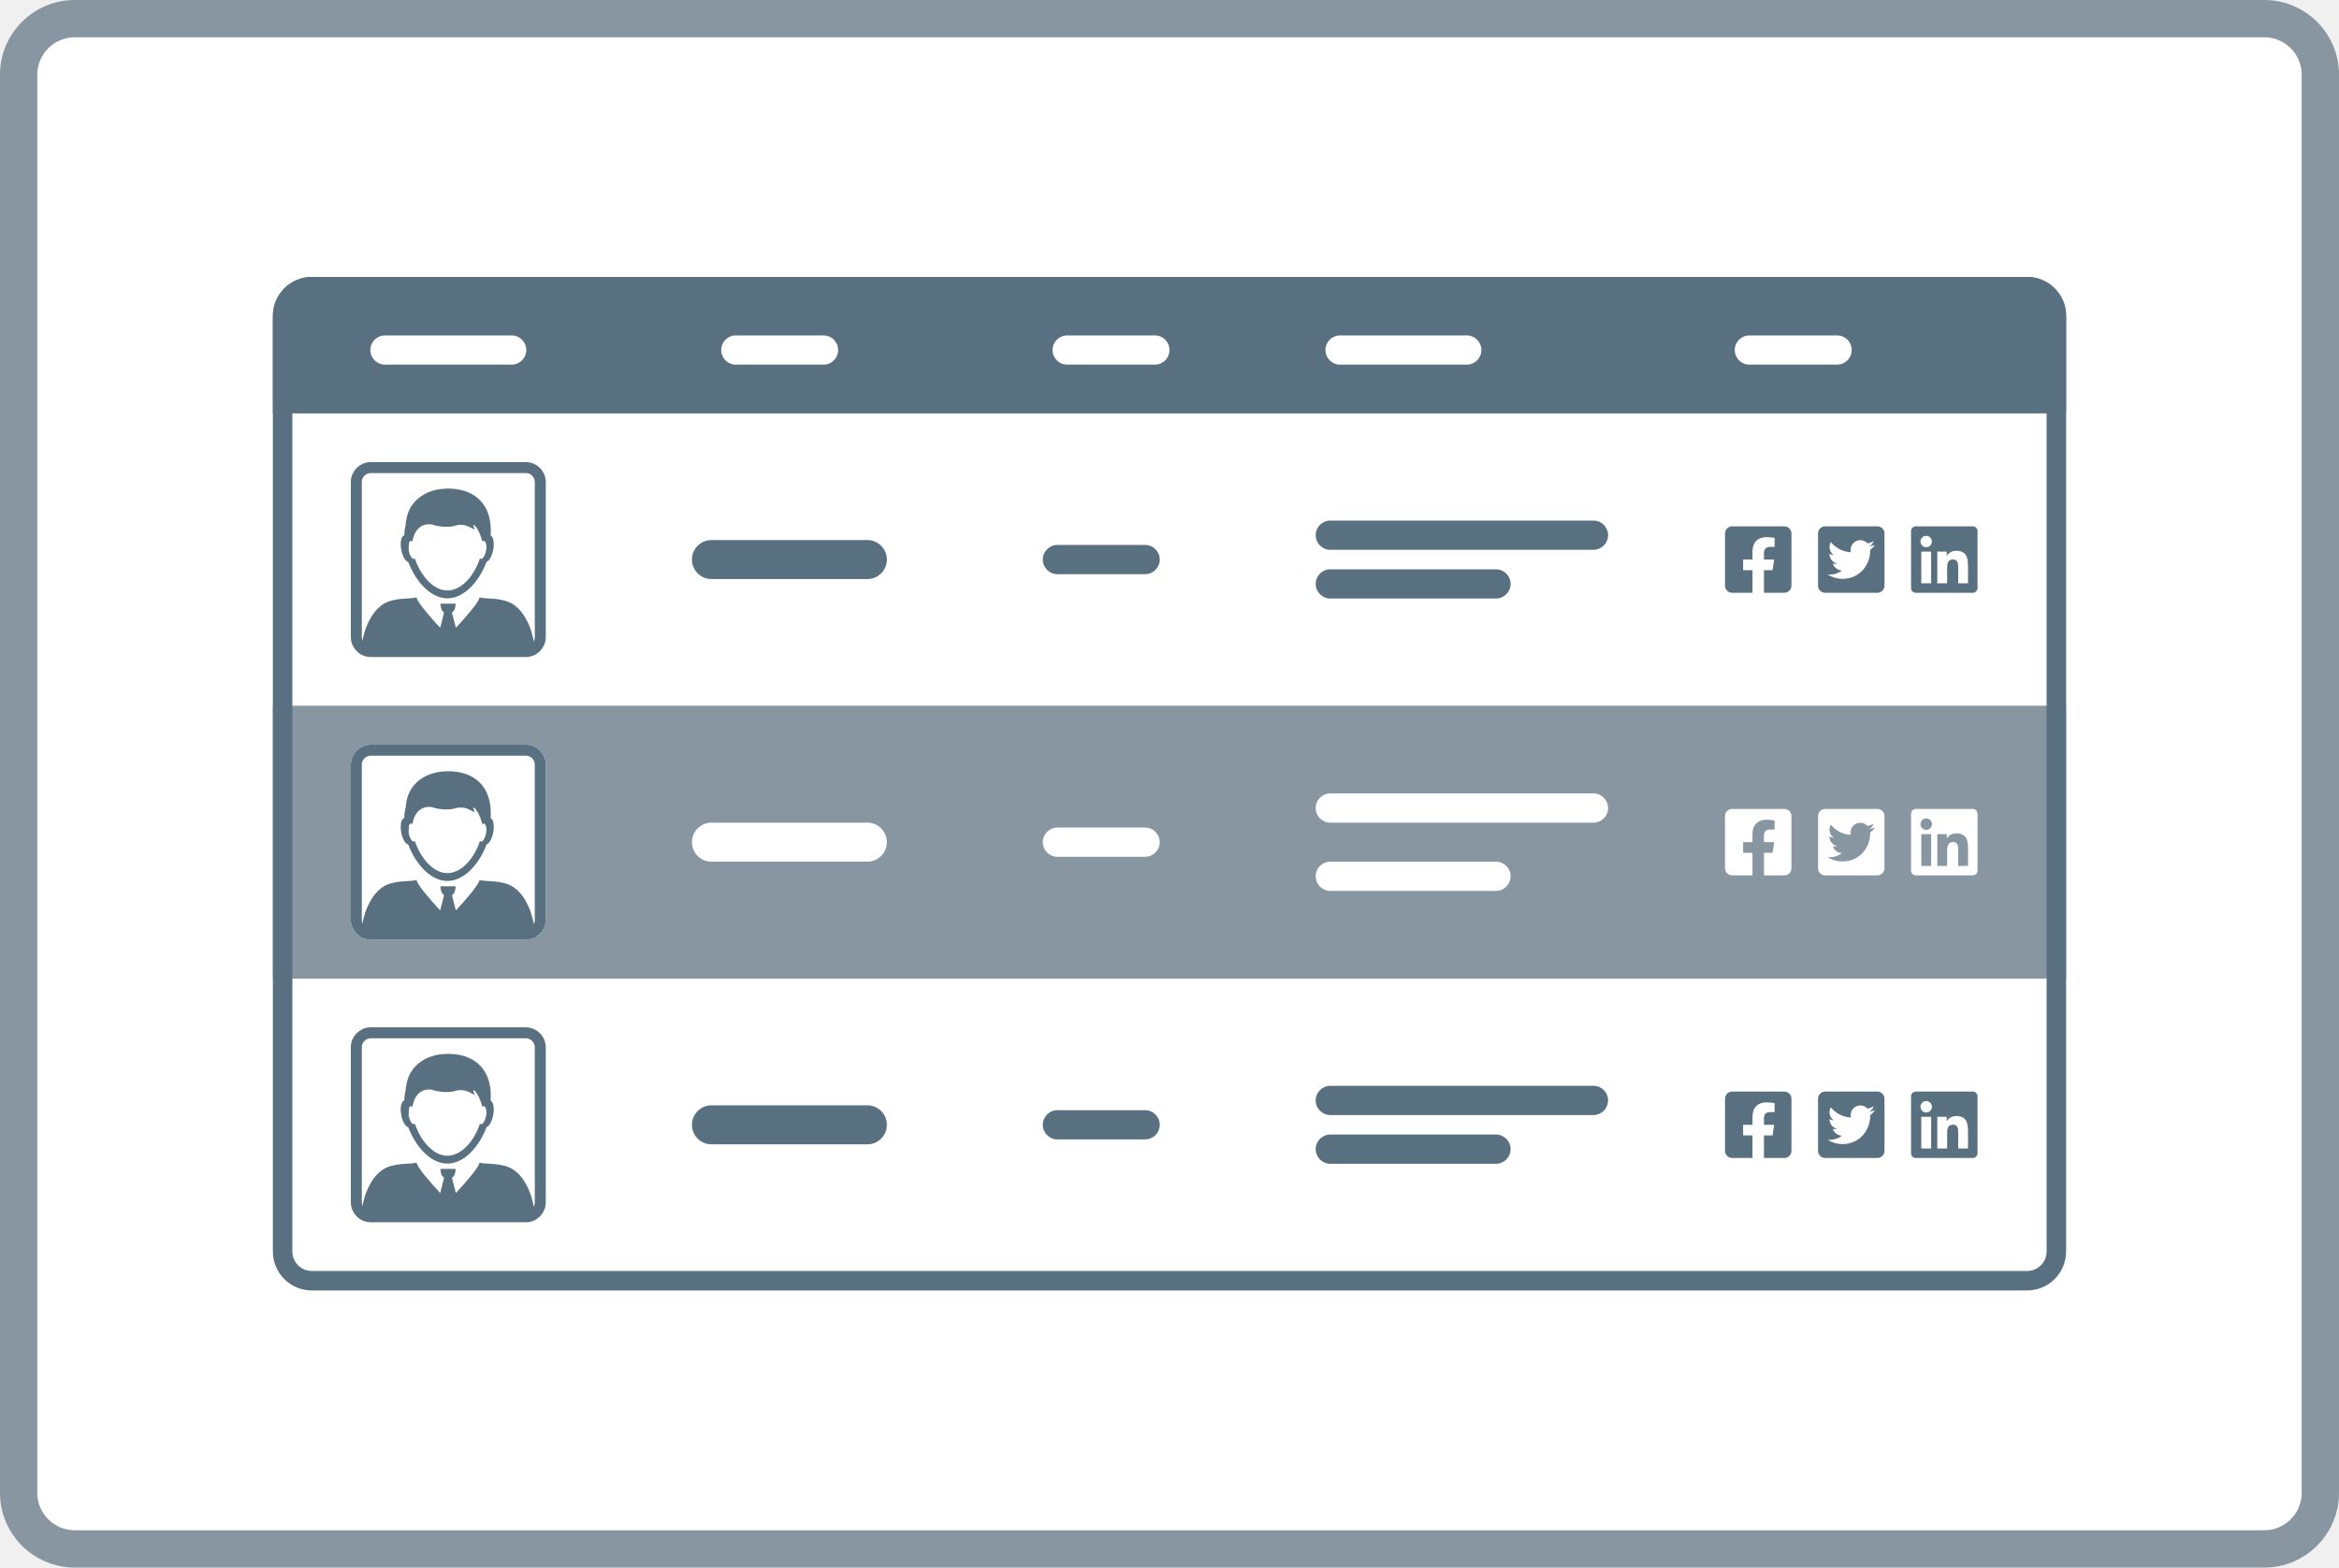
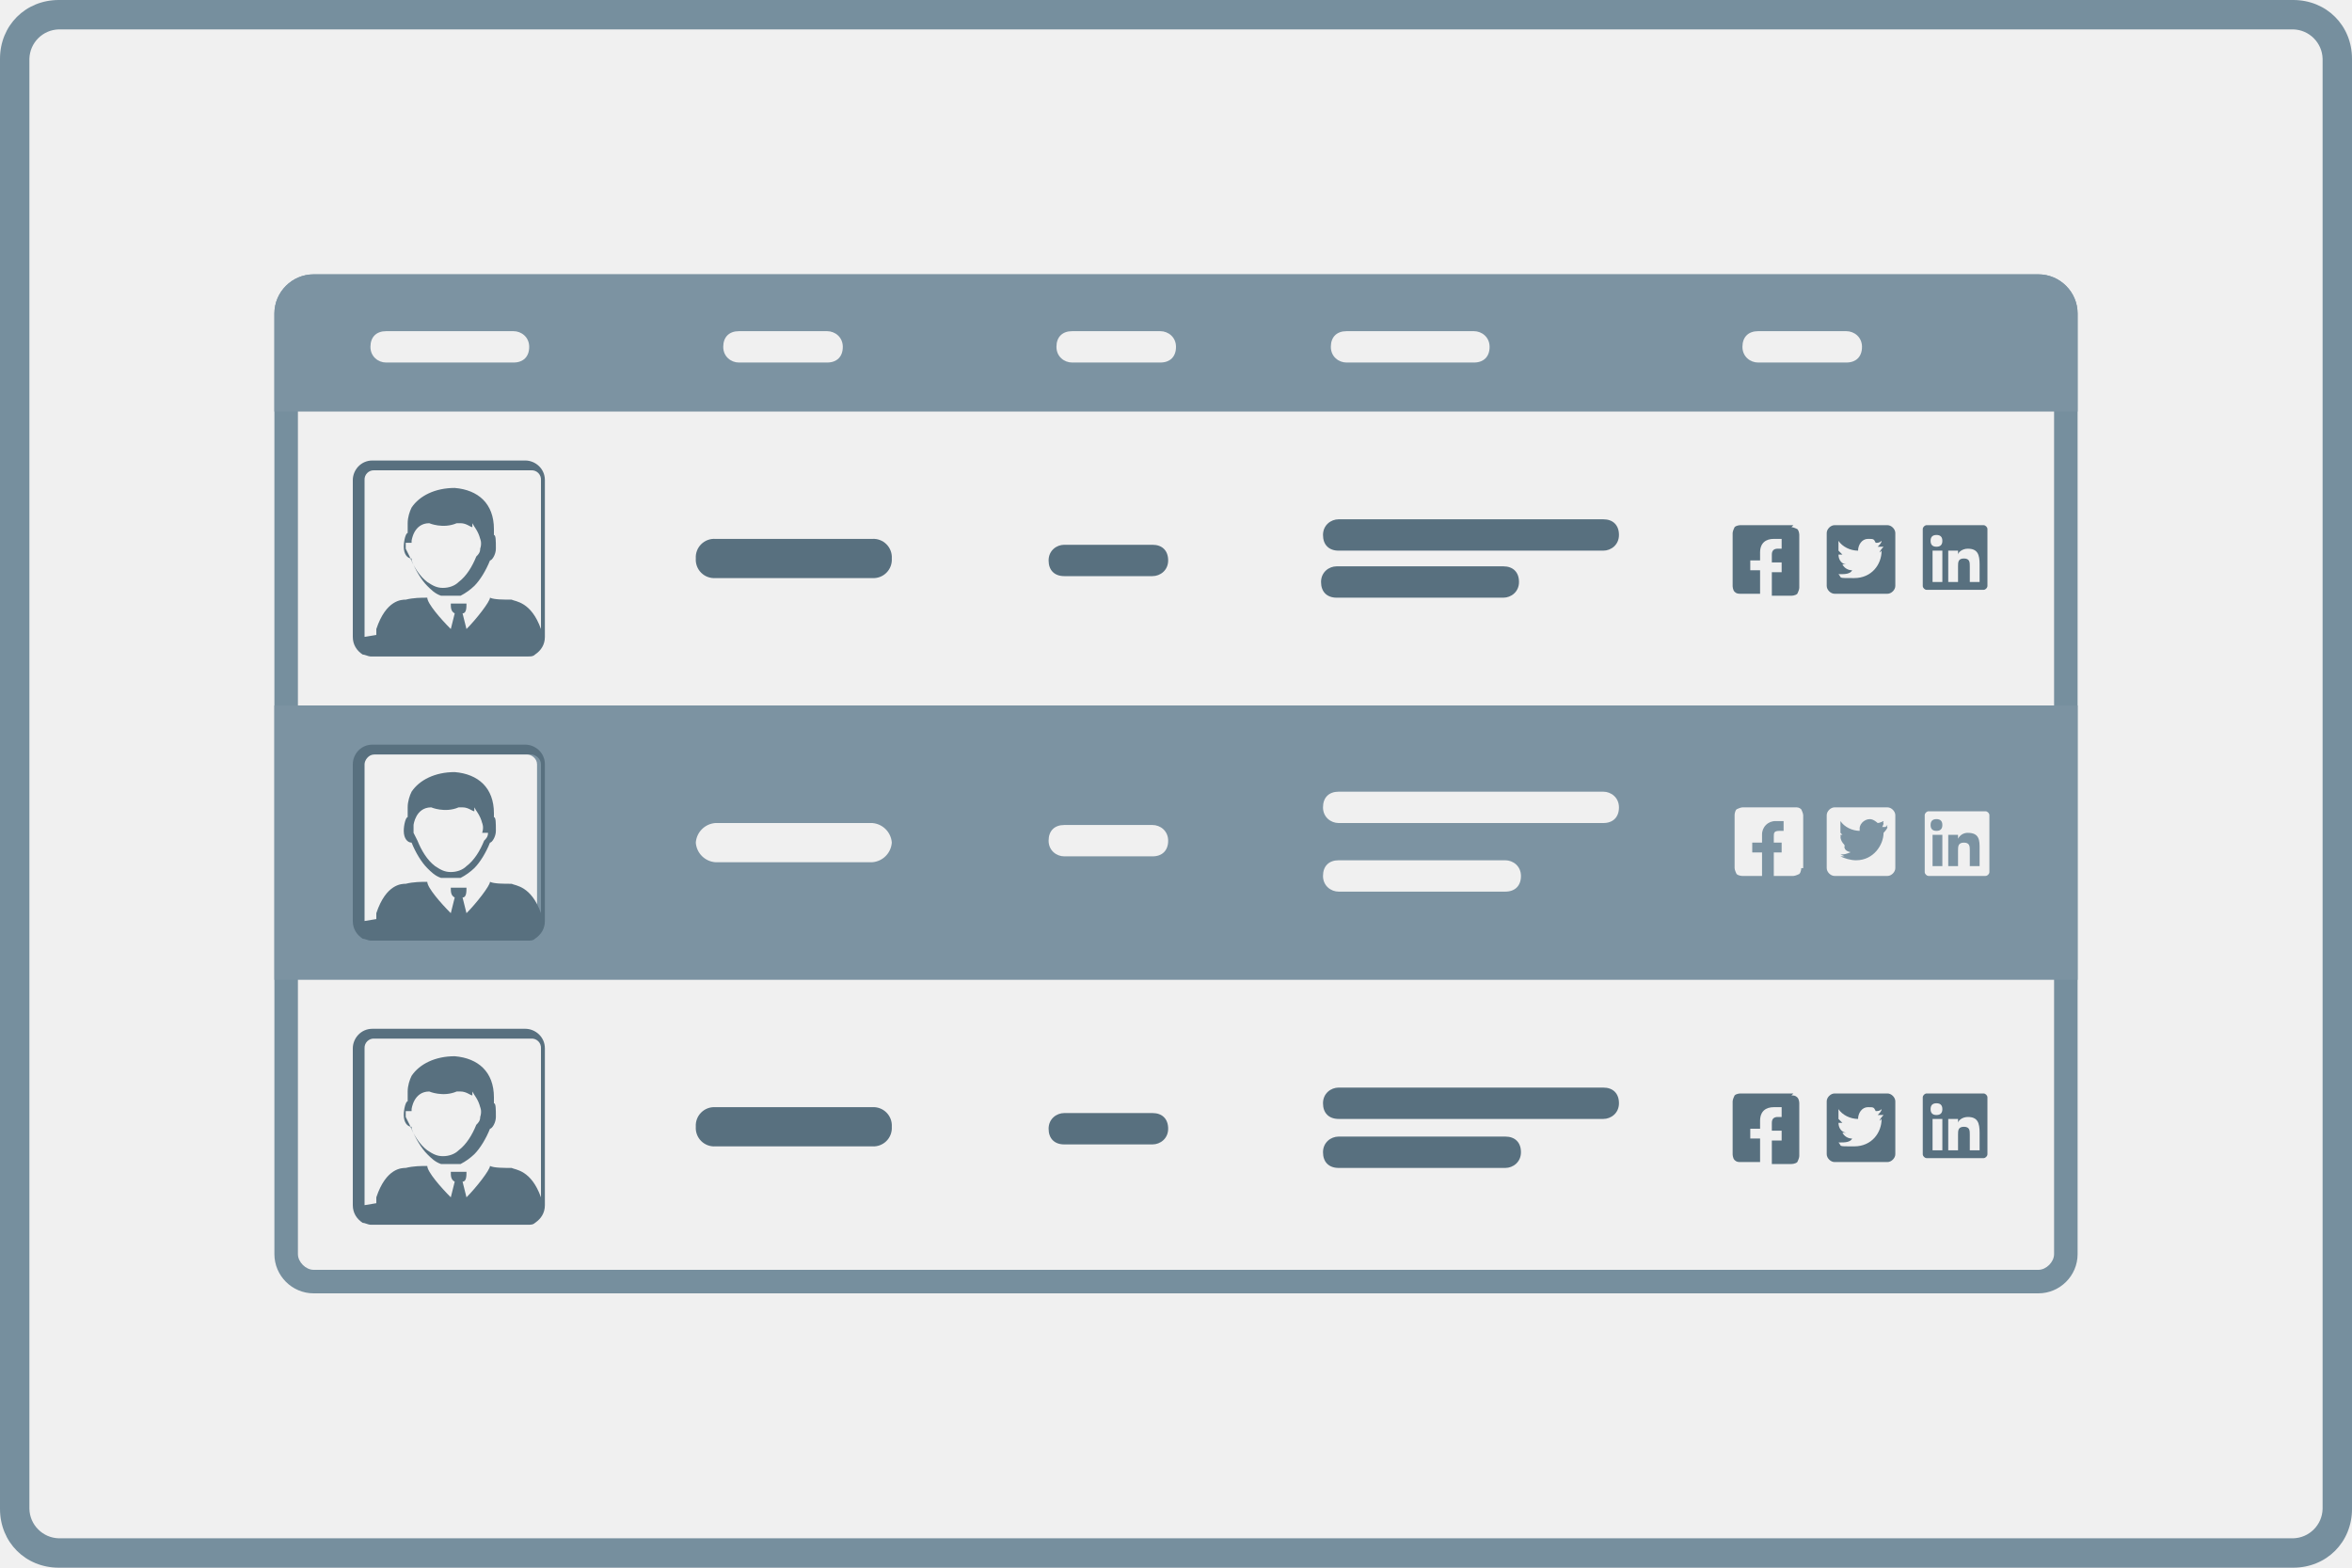
- <svg xmlns="http://www.w3.org/2000/svg" xmlns:xlink="http://www.w3.org/1999/xlink" width="94" height="63" fill="none">
-   <style>.B{fill:#fff}.C{fill:#58707f}.D{stroke:#58707f}.E{stroke-width:.441}</style>
-   <rect x=".75" y=".75" width="92.5" height="61.5" rx="2.25" class="B" />
-   <rect x=".75" y=".75" width="92.5" height="61.5" rx="2.25" stroke="#8796a1" stroke-width="1.5" />
-   <g clip-path="url(#A)">
-     <rect x="10.967" y="11.13" width="72.067" height="40.733" rx="1.567" class="B" />
-     <path d="M10.967 11.13h72.067v5.483H10.967z" class="C" />
-     <g class="B">
-       <rect x="14.883" y="13.48" width="6.267" height="1.175" rx=".588" />
-       <rect x="28.983" y="13.48" width="4.7" height="1.175" rx=".588" />
-       <rect x="42.3" y="13.48" width="4.7" height="1.175" rx=".588" />
-       <rect x="53.267" y="13.48" width="6.267" height="1.175" rx=".588" />
-       <rect x="69.717" y="13.48" width="4.7" height="1.175" rx=".588" />
-     </g>
-     <g clip-path="url(#B)">
-       <rect x="14.1" y="18.572" width="7.833" height="7.833" rx=".801" class="B" />
-       <g class="C">
-         <path d="M19.717 21.522l.007-.209c-.003-1.016-.598-1.607-1.538-1.67-.819-.055-1.436.27-1.718.811-.095.182-.148.41-.169.657a1.67 1.67 0 0 0-.05.401h.003c-.127.025-.181.281-.128.575.048.27.17.48.283.495.144.385.37.76.65 1.033.158.155.334.277.522.352.129.051.264.079.401.079s.273-.029.401-.079c.194-.078.376-.206.539-.369.273-.273.494-.641.635-1.02.108-.032.221-.234.268-.492.049-.282.002-.526-.107-.566zm-.182.604c-.025.143-.082.261-.14.312-.024.02-.048.029-.072.025-.013-.002-.025-.008-.036-.019-.13.404-.377.807-.689 1.051-.186.146-.396.236-.617.236-.216 0-.422-.086-.605-.226-.318-.243-.57-.651-.702-1.061-.011.01-.023.016-.036.018-.027.005-.056-.008-.082-.036a.6.6 0 0 1-.13-.3l-.004-.026.012-.274c.012-.034.027-.061.047-.076.008-.007.018-.01.028-.012.022-.004.046.005.069.023.008-.082.11-.749.752-.689 0 0 .563.207 1.075.024h.158c.212.008.357.118.51.189-.006-.07-.06-.141-.057-.189a.31.31 0 0 1 .068.029c.109.117.215.313.3.632l.002.002c.022-.017.045-.025.067-.021.086.038.116.202.082.388z" />
-         <use xlink:href="#E" />
-       </g>
-     </g>
-     <rect x="14.32" y="18.792" width="7.393" height="7.393" rx=".581" class="D E" />
-     <g class="C">
-       <rect x="27.808" y="21.705" width="7.833" height="1.567" rx=".783" />
-       <rect x="41.908" y="21.901" width="4.7" height="1.175" rx=".588" />
-       <rect x="52.875" y="20.922" width="11.75" height="1.175" rx=".588" />
-       <rect x="52.875" y="22.88" width="7.833" height="1.175" rx=".588" />
-       <path d="M71.709 21.153h-2.098c-.076 0-.149.03-.202.084a.29.29 0 0 0-.084.202v2.098c0 .076.03.149.084.202a.29.29 0 0 0 .202.084h.818v-.908h-.376v-.427h.376v-.326c0-.37.221-.575.558-.575a2.27 2.27 0 0 1 .331.029v.364h-.186c-.184 0-.241.114-.241.231v.277h.41l-.066.427h-.344v.908h.818c.076 0 .149-.03.202-.084a.29.29 0 0 0 .084-.202v-2.098c0-.076-.03-.149-.084-.202a.29.29 0 0 0-.202-.084zm3.739 0H73.35c-.158 0-.286.128-.286.286v2.098c0 .158.128.286.286.286h2.098c.158 0 .286-.128.286-.286v-2.098c0-.158-.128-.286-.286-.286zm-.291.947l.001.051c0 .517-.393 1.112-1.112 1.112a1.11 1.11 0 0 1-.6-.175.84.84 0 0 0 .094.005.78.78 0 0 0 .485-.167.39.39 0 0 1-.365-.271.42.42 0 0 0 .176-.007.39.39 0 0 1-.313-.384v-.005a.39.39 0 0 0 .176.05.39.39 0 0 1-.174-.326c0-.073.019-.139.053-.197a1.11 1.11 0 0 0 .806.409.39.39 0 0 1 .667-.357.79.79 0 0 0 .248-.094.39.39 0 0 1-.172.215.78.78 0 0 0 .225-.061.84.84 0 0 1-.196.203zm4.125-.947h-2.29c-.105 0-.19.086-.19.193v2.285c0 .106.085.192.19.192h2.29c.105 0 .191-.086.191-.192v-2.285c0-.106-.086-.193-.191-.193zm-1.673 2.289h-.396v-1.274h.396v1.274h-.001zm-.198-1.448a.23.23 0 0 1-.23-.23.23.23 0 0 1 .23-.229.23.23 0 0 1 .229.229.23.23 0 0 1-.229.23zm1.681 1.448h-.396v-.62c0-.148-.003-.338-.206-.338s-.238.161-.238.327v.631h-.396v-1.274h.38v.174h.005c.053-.1.182-.206.375-.206.401 0 .475.264.475.607v.699z" />
-     </g>
-     <g clip-path="url(#C)">
-       <rect x="14.1" y="41.288" width="7.833" height="7.833" rx=".801" class="B" />
-       <g class="C">
-         <path d="M19.717 44.239l.007-.209c-.003-1.016-.598-1.607-1.538-1.669-.819-.055-1.436.27-1.718.811-.095.182-.148.41-.169.657a1.67 1.67 0 0 0-.05.401h.003c-.127.025-.181.281-.128.575.048.27.17.48.283.495.144.385.37.76.65 1.033.158.155.334.277.522.352a1.09 1.09 0 0 0 .401.079c.137 0 .273-.028.401-.079.194-.078.376-.206.539-.369.273-.273.494-.641.635-1.02.108-.032.221-.234.268-.492.049-.282.002-.526-.107-.566zm-.182.604c-.025.143-.082.261-.14.312-.024.02-.048.029-.072.025-.013-.002-.025-.008-.036-.019-.13.404-.377.807-.689 1.051-.186.146-.396.236-.617.236s-.422-.086-.605-.226c-.318-.243-.57-.651-.702-1.061-.011.01-.023.016-.036.018-.027.005-.056-.008-.082-.036-.055-.056-.105-.166-.13-.3l-.004-.026.012-.274a.16.16 0 0 1 .047-.076c.008-.007.018-.01.028-.011.022-.004.046.005.069.023.008-.082.11-.749.752-.69 0 0 .563.207 1.075.025h.158c.212.008.357.118.51.188-.006-.07-.06-.141-.057-.188a.31.31 0 0 1 .068.029c.109.117.215.313.3.632l.002.002c.022-.017.045-.025.067-.021.086.038.116.202.082.388zm2.003 4.192h-7.042a3.8 3.8 0 0 1 .152-.906l.02-.065.027-.082.004-.01c.401-1.071 1.028-1.114 1.171-1.147.304-.071.672-.041.869-.102.023.193.584.827.951 1.225l.157-.616c-.117-.071-.143-.225-.143-.354h.604c0 .13-.025.286-.146.356l.159.614c.368-.397.929-1.032.951-1.225.197.061.566.031.869.102.143.034.77.075 1.17 1.142l.032.088.02.073a5.21 5.21 0 0 1 .162.797.85.85 0 0 1 .013.109z" />
-       </g>
-     </g>
-     <rect x="14.32" y="41.509" width="7.393" height="7.393" rx=".581" class="D E" />
-     <g class="C">
-       <rect x="27.808" y="44.422" width="7.833" height="1.567" rx=".783" />
-       <rect x="41.908" y="44.618" width="4.7" height="1.175" rx=".588" />
-       <rect x="52.875" y="43.638" width="11.75" height="1.175" rx=".588" />
-       <rect x="52.875" y="45.597" width="7.833" height="1.175" rx=".588" />
-       <path d="M71.709 43.87h-2.098c-.076 0-.149.03-.202.084a.29.29 0 0 0-.084.202v2.098c0 .076.03.149.084.202a.29.29 0 0 0 .202.084h.818v-.908h-.376v-.427h.376v-.326c0-.37.221-.575.558-.575a2.28 2.28 0 0 1 .331.029v.364h-.186c-.184 0-.241.114-.241.231v.277h.41l-.066.427h-.344v.908h.818c.076 0 .149-.03.202-.084a.29.29 0 0 0 .084-.202v-2.098c0-.076-.03-.149-.084-.202a.29.29 0 0 0-.202-.084zm3.739 0H73.35c-.158 0-.286.128-.286.286v2.098c0 .158.128.286.286.286h2.098c.158 0 .286-.128.286-.286v-2.098c0-.158-.128-.286-.286-.286zm-.291.947l.001.051c0 .517-.393 1.112-1.112 1.112-.222 0-.427-.064-.6-.175a.82.82 0 0 0 .094.005.78.78 0 0 0 .485-.167.39.39 0 0 1-.365-.271.42.42 0 0 0 .176-.007.39.39 0 0 1-.313-.384v-.005a.39.39 0 0 0 .176.05.39.39 0 0 1-.174-.325.38.38 0 0 1 .053-.197 1.11 1.11 0 0 0 .806.409.39.39 0 0 1 .667-.357.79.79 0 0 0 .248-.094.39.39 0 0 1-.172.215.78.78 0 0 0 .225-.061.84.84 0 0 1-.196.203zm4.125-.947h-2.29c-.105 0-.19.086-.19.193v2.285c0 .106.085.192.19.192h2.29c.105 0 .191-.086.191-.192v-2.285c0-.106-.086-.193-.191-.193zm-1.673 2.289h-.396v-1.274h.396v1.274h-.001zm-.198-1.449a.23.23 0 1 1 0-.46.23.23 0 0 1 0 .46zm1.681 1.449h-.396v-.62c0-.148-.003-.338-.206-.338s-.238.161-.238.327v.631h-.396v-1.274h.38v.174h.005c.053-.1.182-.206.375-.206.401 0 .475.264.475.607v.699z" />
-     </g>
-     <path fill="#8796a1" d="M10.967 28.363h72.067V39.33H10.967z" />
-     <g clip-path="url(#D)">
-       <rect x="14.1" y="29.93" width="7.833" height="7.833" rx=".801" class="B" />
-       <g class="C">
-         <path d="M19.717 32.881l.007-.209c-.003-1.016-.598-1.607-1.538-1.67-.819-.055-1.436.27-1.718.811-.095.182-.148.41-.169.657a1.67 1.67 0 0 0-.05.401h.003c-.127.025-.181.281-.128.575.048.27.17.48.283.495.144.385.37.76.65 1.033.158.155.334.277.522.352a1.1 1.1 0 0 0 .401.079 1.1 1.1 0 0 0 .401-.079 1.62 1.62 0 0 0 .539-.369c.273-.273.494-.641.635-1.02.108-.032.221-.234.268-.492.049-.282.002-.525-.107-.566zm-.182.604c-.025.143-.082.261-.14.312-.024.02-.048.029-.072.025-.013-.002-.025-.008-.036-.019-.13.404-.377.807-.689 1.051-.186.146-.396.236-.617.236s-.422-.086-.605-.226c-.318-.243-.57-.651-.702-1.061-.011.01-.023.016-.036.018-.027.005-.056-.008-.082-.036-.055-.056-.105-.166-.13-.3l-.004-.026.012-.274a.16.16 0 0 1 .047-.076c.008-.006.018-.01.028-.011.022-.004.046.005.069.023.008-.082.11-.749.752-.689 0 0 .563.207 1.075.024h.158c.212.008.357.118.51.188-.006-.07-.06-.141-.057-.188.024.007.047.017.068.029.109.117.215.313.3.632l.002.002c.022-.017.045-.025.067-.021.086.038.116.202.082.388zm2.003 4.192h-7.042a3.8 3.8 0 0 1 .152-.906l.02-.065.027-.082.004-.01c.401-1.071 1.028-1.114 1.171-1.147.304-.071.672-.041.869-.102.023.192.584.827.951 1.225l.157-.616c-.117-.071-.143-.225-.143-.354h.604c0 .13-.025.285-.146.356l.159.614c.368-.397.929-1.032.951-1.225.197.061.566.031.869.102.143.033.77.075 1.17 1.142l.032.088.02.073a5.21 5.21 0 0 1 .162.797.83.83 0 0 1 .013.109z" />
-       </g>
-     </g>
-     <rect x="14.32" y="30.15" width="7.393" height="7.393" rx=".581" class="D E" />
-     <g class="B">
-       <rect x="27.808" y="33.063" width="7.833" height="1.567" rx=".783" />
-       <rect x="41.908" y="33.259" width="4.7" height="1.175" rx=".588" />
-       <rect x="52.875" y="31.888" width="11.75" height="1.175" rx=".588" />
-       <rect x="52.875" y="34.63" width="7.833" height="1.175" rx=".588" />
-       <path d="M71.709 32.511h-2.098c-.076 0-.149.03-.202.084a.29.29 0 0 0-.084.202v2.098c0 .076.03.149.084.202a.29.29 0 0 0 .202.084h.818v-.908h-.376v-.427h.376v-.326c0-.37.221-.575.558-.575a2.27 2.27 0 0 1 .331.029v.364h-.186c-.184 0-.241.114-.241.231v.277h.41l-.066.427h-.344v.908h.818c.076 0 .149-.03.202-.084a.29.29 0 0 0 .084-.202v-2.098c0-.076-.03-.149-.084-.202a.29.29 0 0 0-.202-.084zm3.739 0H73.35c-.158 0-.286.128-.286.286v2.098c0 .158.128.286.286.286h2.098c.158 0 .286-.128.286-.286v-2.098c0-.158-.128-.286-.286-.286zm-.291.947l.001.051c0 .517-.393 1.112-1.112 1.112-.222 0-.427-.064-.6-.175a.82.82 0 0 0 .094.005.78.78 0 0 0 .485-.167.39.39 0 0 1-.365-.271.42.42 0 0 0 .176-.007.39.39 0 0 1-.313-.384v-.005a.39.39 0 0 0 .176.049.39.39 0 0 1-.174-.325.38.38 0 0 1 .053-.197 1.11 1.11 0 0 0 .806.409.39.39 0 0 1 .667-.357c.088-.017.173-.049.248-.094a.39.39 0 0 1-.172.215.78.78 0 0 0 .225-.061.84.84 0 0 1-.196.203zm4.125-.947h-2.29c-.105 0-.19.086-.19.192v2.285c0 .106.085.193.19.193h2.29c.105 0 .191-.087.191-.193v-2.285c0-.106-.086-.192-.191-.192zM77.61 34.8h-.396v-1.275h.396V34.8h-.001zm-.198-1.449a.23.23 0 1 1 0-.46.23.23 0 0 1 0 .46zm1.681 1.449h-.396v-.62c0-.148-.003-.338-.206-.338s-.238.161-.238.327v.631h-.396v-1.275h.38v.174h.005c.053-.1.182-.206.375-.206.401 0 .475.264.475.607v.699z" />
-     </g>
+ <svg xmlns="http://www.w3.org/2000/svg" viewBox="0 0 120 80">
+   <path d="M117 80H3c-1.7 0-3-1.3-3-3V3c0-1.7 1.3-3 3-3h114c1.7 0 3 1.3 3 3v74c0 1.7-1.3 3-3 3zM3 1.5A1.54 1.54 0 0 0 1.5 3v74A1.54 1.54 0 0 0 3 78.5h114a1.54 1.54 0 0 0 1.5-1.5V3a1.54 1.54 0 0 0-1.5-1.5H3zM104 14H16c-1.1 0-2 .9-2 2v48c0 1.1.9 2 2 2h88c1.1 0 2-.9 2-2V16c0-1.1-.9-2-2-2zm.8 50c0 .4-.4.8-.8.8H16c-.4 0-.8-.4-.8-.8V16c0-.4.4-.8.8-.8h88c.4 0 .8.4.8.8v48z" fill="#768f9e" />
+   <path d="M104 14H16c-1.1 0-2 .9-2 2v5h92v-5c0-1.1-.9-2-2-2zm-77.8 4.5h-6.5c-.4 0-.8-.3-.8-.8s.3-.8.8-.8h6.5c.4 0 .8.3.8.8s-.3.8-.8.8zm16 0h-4.5c-.4 0-.8-.3-.8-.8s.3-.8.8-.8h4.5c.4 0 .8.3.8.8s-.3.8-.8.8zm17 0h-4.5c-.4 0-.8-.3-.8-.8s.3-.8.8-.8h4.5c.4 0 .8.3.8.8s-.3.8-.8.8zm16 0h-6.5c-.4 0-.8-.3-.8-.8s.3-.8.8-.8h6.5c.4 0 .8.3.8.8s-.3.8-.8.8zm19 0h-4.5c-.4 0-.8-.3-.8-.8s.3-.8.8-.8h4.5c.4 0 .8.3.8.8s-.3.8-.8.8zm2 23.7h-.3c.1 0 .2-.2.2-.3 0 0-.2.1-.3.1 0 0-.2-.2-.4-.2-.3 0-.6.3-.5.6-.4 0-.8-.2-1-.5v.3.2l.2.2h-.2c0 .2.2.5.4.5h-.2c0 .2.2.3.5.3-.2.1-.4.2-.6.2h-.1c.2.1.5.2.8.2.9 0 1.4-.8 1.4-1.4s0 0 0 0 .2-.2.2-.3zm2.6-.4c-.2 0-.3.1-.3.3s.1.3.3.3.3-.1.3-.3-.1-.3-.3-.3zm-.2.8v1.6h.5v-1.6h-.5zm1.8-.1a.55.55 0 0 0-.5.3v-.2h-.5v1.6h.5v-.8c0-.2 0-.4.3-.4s.3.2.3.4v.8h.5v-.9c0-.4 0-.8-.6-.8zm0 0a.55.55 0 0 0-.5.3v-.2h-.5v1.6h.5v-.8c0-.2 0-.4.3-.4s.3.2.3.4v.8h.5v-.9c0-.4 0-.8-.6-.8zm-1.8 1.7h.5v-1.6h-.5v1.6zm.2-2.4c-.2 0-.3.1-.3.3s.1.3.3.3.3-.1.3-.3-.1-.3-.3-.3zm-2.6.4h-.3c.1 0 .2-.2.2-.3 0 0-.2.1-.3.1 0 0-.2-.2-.4-.2-.3 0-.6.3-.5.6-.4 0-.8-.2-1-.5v.3.2l.2.2h-.2c0 .2.2.5.4.5h-.2c0 .2.2.3.5.3-.2.1-.4.2-.6.2h-.1c.2.1.5.2.8.2.9 0 1.4-.8 1.4-1.4s0 0 0 0 .2-.2.2-.3zM14 36v14h92V36H14zm13.4 11c0 .2-.2.5-.5.5h-8c-.2 0-.5-.2-.5-.5v-8c0-.2.2-.5.5-.5h8c.2 0 .5.2.5.5v8zm17.1-3h-8a1.08 1.08 0 0 1-1-1 1.08 1.08 0 0 1 1-1h8a1.08 1.08 0 0 1 1 1 1.08 1.08 0 0 1-1 1zm14.3-.3h-4.5c-.4 0-.8-.3-.8-.8s.3-.8.8-.8h4.5c.4 0 .8.3.8.8s-.3.8-.8.8zm18 1.8h-8.5c-.4 0-.8-.3-.8-.8s.3-.8.8-.8h8.5c.4 0 .8.3.8.8s-.3.8-.8.8zm5-3.5H68.3c-.4 0-.8-.3-.8-.8s.3-.8.8-.8h13.5c.4 0 .8.3.8.8s-.3.8-.8.8zm10.1 2.3s0 .2-.1.3c0 0-.2.1-.3.1h-1v-1.2h.4V43h-.4v-.3c0-.2 0-.3.3-.3h.2v-.5h-.4a.68.68 0 0 0-.7.7v.4h-.5v.5h.5v1.2h-1s-.2 0-.3-.1c0 0-.1-.2-.1-.3v-2.7s0-.2.1-.3c0 0 .2-.1.3-.1h2.7c.1 0 .2 0 .3.1 0 0 .1.2.1.3v2.7zm4.8 0c0 .2-.2.4-.4.4h-2.7c-.2 0-.4-.2-.4-.4v-2.7c0-.2.2-.4.4-.4h2.7c.2 0 .4.2.4.4v2.7zm4.8.2c0 .1-.1.2-.2.2h-2.9c-.1 0-.2-.1-.2-.2v-2.9c0-.1.1-.2.2-.2h2.9c.1 0 .2.1.2.2v2.9zm-1.1-2a.55.55 0 0 0-.5.3v-.2h-.5v1.6h.5v-.8c0-.2 0-.4.3-.4s.3.2.3.4v.8h.5v-.9c0-.4 0-.8-.6-.8zm-1.8 1.7h.5v-1.6h-.5v1.6zm.2-2.4c-.2 0-.3.1-.3.3s.1.3.3.3.3-.1.3-.3-.1-.3-.3-.3zm-2.9.5c.1 0 .2-.2.2-.3 0 0-.2.1-.3.1 0 0-.2-.2-.4-.2-.3 0-.6.3-.5.6-.4 0-.8-.2-1-.5v.3.2l.2.2h-.2c0 .2.2.5.4.5h-.2c0 .2.2.3.5.3-.2.1-.4.2-.6.2h-.1c.2.1.5.2.8.2.9 0 1.4-.8 1.4-1.4s0 0 0 0 .2-.2.2-.3H96zm.3-.1h-.3c.1 0 .2-.2.2-.3 0 0-.2.1-.3.1 0 0-.2-.2-.4-.2-.3 0-.6.3-.5.6-.4 0-.8-.2-1-.5v.3.2l.2.2h-.2c0 .2.2.5.4.5h-.2c0 .2.2.3.5.3-.2.1-.4.2-.6.2h-.1c.2.1.5.2.8.2.9 0 1.4-.8 1.4-1.4s0 0 0 0 .2-.2.2-.3zm0 0h-.3c.1 0 .2-.2.2-.3 0 0-.2.1-.3.1 0 0-.2-.2-.4-.2-.3 0-.6.3-.5.6-.4 0-.8-.2-1-.5v.3.2l.2.2h-.2c0 .2.2.5.4.5h-.2c0 .2.2.3.5.3-.2.1-.4.2-.6.2h-.1c.2.1.5.2.8.2.9 0 1.4-.8 1.4-1.4s0 0 0 0 .2-.2.2-.3z" fill="#7c93a2" />
+   <g fill="#58707f">
+     <path d="M25.2 41.8v-.3c0-1.3-.8-2-2-2.1-1 0-1.8.4-2.2 1-.1.2-.2.5-.2.8v.5c-.1 0-.2.4-.2.7 0 .4.2.6.4.6.2.5.5 1 .8 1.3.2.2.4.4.7.5h.5.5a3.04 3.04 0 0 0 .7-.5c.3-.3.6-.8.8-1.3.1 0 .3-.3.3-.6 0-.4 0-.7-.1-.7zm-.3.7c0 .2-.1.3-.2.4-.2.5-.5 1-.9 1.3-.2.2-.5.3-.8.3s-.5-.1-.8-.3c-.4-.3-.7-.8-.9-1.3l-.2-.4v-.3-.1s.1-.9.9-.9h0s.7.3 1.4 0h.2c.3 0 .5.2.6.2v-.2c.1.2.3.4.4.8h0s.1.2 0 .5zM21 28.6c.2.5.5 1 .8 1.3.2.2.4.4.7.5h.5.5a3.04 3.04 0 0 0 .7-.5c.3-.3.6-.8.8-1.3.1 0 .3-.3.3-.6 0-.4 0-.7-.1-.7V27c0-1.3-.8-2-2-2.1-1 0-1.8.4-2.2 1-.1.2-.2.5-.2.8v.5c-.1 0-.2.4-.2.7 0 .4.2.6.4.6zm0-.9v-.1s.1-.9.9-.9h0s.7.3 1.4 0h.2c.3 0 .5.2.6.2v-.2c.1.2.3.4.4.8h0s.1.2 0 .5c0 .2-.1.3-.2.4-.2.5-.5 1-.9 1.3-.2.2-.5.3-.8.3s-.5-.1-.8-.3c-.4-.3-.7-.8-.9-1.3l-.2-.4v-.3z" />
+     <use href="#B" />
+     <path d="M44.5 27.5h-8a.94.94 0 0 0-1 1 .94.94 0 0 0 1 1h8a.94.94 0 0 0 1-1 .94.94 0 0 0-1-1zm14.3.3h-4.5c-.4 0-.8.3-.8.8s.3.8.8.8h4.5c.4 0 .8-.3.8-.8s-.3-.8-.8-.8z" />
+     <use href="#C" />
+     <path d="M68.2 30.5h8.5c.4 0 .8-.3.8-.8s-.3-.8-.8-.8h-8.5c-.4 0-.8.3-.8.8s.3.8.8.8zm23.3-3.7h-2.7s-.2 0-.3.1c0 0-.1.2-.1.3v2.7s0 .2.1.3.2.1.3.1h1v-1.2h-.5v-.5h.5v-.4c0-.5.3-.7.7-.7h.4v.5h-.2c-.2 0-.3.1-.3.3v.4h.5v.5h-.5v1.2h1s.2 0 .3-.1c0 0 .1-.2.1-.3v-2.7s0-.2-.1-.3c0 0-.2-.1-.3-.1z" />
+     <use href="#D" />
+     <path d="M101.2 26.8h-2.9c-.1 0-.2.1-.2.2v2.9c0 .1.1.2.2.2h2.9c.1 0 .2-.1.2-.2V27c0-.1-.1-.2-.2-.2zm-2.1 2.9h-.5v-1.6h.5v1.6zm-.3-1.8c-.2 0-.3-.1-.3-.3s.1-.3.3-.3.3.1.3.3-.1.3-.3.3zm2.2 1.8h-.5v-.8c0-.2 0-.4-.3-.4s-.3.2-.3.4v.8h-.5v-1.6h.5v.2c0-.1.2-.3.5-.3.5 0 .6.3.6.8v.9zM21 57.6c.2.5.5 1 .8 1.3.2.2.4.4.7.5h.5.5a3.04 3.04 0 0 0 .7-.5c.3-.3.6-.8.8-1.3.1 0 .3-.3.3-.6 0-.4 0-.7-.1-.7V56c0-1.3-.8-2-2-2.1-1 0-1.8.4-2.2 1-.1.2-.2.5-.2.8v.5c-.1 0-.2.4-.2.7 0 .4.2.6.4.6zm0-.9v-.1s.1-.9.9-.9h0s.7.3 1.4 0h.2c.3 0 .5.2.6.2v-.2c.1.2.3.4.4.8h0s.1.2 0 .5c0 .2-.1.3-.2.4-.2.5-.5 1-.9 1.3-.2.2-.5.3-.8.3s-.5-.1-.8-.3c-.4-.3-.7-.8-.9-1.3l-.2-.4v-.3z" />
+     <use href="#B" y="29" />
+     <path d="M44.5 56.5h-8a.94.94 0 0 0-1 1 .94.94 0 0 0 1 1h8a.94.94 0 0 0 1-1 .94.94 0 0 0-1-1zm14.3.3h-4.5c-.4 0-.8.3-.8.8s.3.8.8.8h4.5c.4 0 .8-.3.8-.8s-.3-.8-.8-.8z" />
+     <use href="#C" y="29" />
+     <path d="M76.8 58h-8.5c-.4 0-.8.3-.8.8s.3.8.8.8h8.5c.4 0 .8-.3.8-.8s-.3-.8-.8-.8zm14.7-2.2h-2.7s-.2 0-.3.1c0 0-.1.2-.1.3v2.7s0 .2.1.3.2.1.3.1h1v-1.2h-.5v-.5h.5v-.4c0-.5.3-.7.7-.7h.4v.5h-.2c-.2 0-.3.1-.3.3v.4h.5v.5h-.5v1.2h1s.2 0 .3-.1c0 0 .1-.2.1-.3v-2.7s0-.2-.1-.3-.2-.1-.3-.1z" />
+     <use href="#D" y="29" />
+     <path d="M101.2 55.8h-2.9c-.1 0-.2.1-.2.2v2.9c0 .1.1.2.2.2h2.9c.1 0 .2-.1.2-.2V56c0-.1-.1-.2-.2-.2zm-2.1 2.9h-.5v-1.6h.5v1.6zm-.3-1.8c-.2 0-.3-.1-.3-.3s.1-.3.3-.3.3.1.3.3-.1.3-.3.3zm2.2 1.8h-.5v-.8c0-.2 0-.4-.3-.4s-.3.2-.3.4v.8h-.5v-1.6h.5v.2c0-.1.2-.3.5-.3.5 0 .6.3.6.8v.9zM27 38h-8c-.6 0-1 .5-1 1v8c0 .4.2.7.5.9h0c.1 0 .3.1.4.1h8c.2 0 .3 0 .4-.1h0c.3-.2.5-.5.5-.9v-8c0-.6-.5-1-1-1zm-8.4 9v-8c0-.2.2-.5.5-.5h8c.2 0 .5.2.5.5v8 .2-.5h0v-.1h0c-.5-1.4-1.3-1.4-1.5-1.5-.4 0-.9 0-1.1-.1 0 .2-.7 1.1-1.2 1.6l-.2-.8c.2 0 .2-.3.2-.5H23c0 .2 0 .4.2.5l-.2.8c-.5-.5-1.2-1.3-1.2-1.6-.3 0-.7 0-1.1.1-.2 0-1 0-1.5 1.5h0q0 0 0 0v.1.4-.2z" />
  </g>
-   <rect x="11.358" y="11.522" width="71.283" height="39.95" rx="1.175" stroke-width=".783" class="D" />
  <defs>
-     <clipPath id="A">
-       <rect x="10.967" y="11.13" width="72.067" height="40.733" rx="1.567" class="B" />
-     </clipPath>
-     <clipPath id="B">
-       <rect x="14.1" y="18.572" width="7.833" height="7.833" rx=".801" class="B" />
-     </clipPath>
-     <clipPath id="C">
-       <rect x="14.1" y="41.288" width="7.833" height="7.833" rx=".801" class="B" />
-     </clipPath>
-     <clipPath id="D">
-       <rect x="14.1" y="29.93" width="7.833" height="7.833" rx=".801" class="B" />
-     </clipPath>
-     <path id="E" d="M21.538 26.319h-7.042c.016-.308.061-.6.152-.906l.02-.065.027-.082.004-.01c.401-1.071 1.028-1.114 1.171-1.147.304-.071.672-.041.869-.102.023.193.584.827.951 1.225l.157-.616c-.117-.071-.143-.225-.143-.354h.604c0 .13-.025.286-.146.356l.159.614c.368-.397.929-1.032.951-1.225.197.061.566.031.869.102.143.034.77.075 1.17 1.142l.032.088.02.073a5.21 5.21 0 0 1 .162.797.85.85 0 0 1 .013.109z" />
+     <path id="B" d="M27 23.5h-8c-.6 0-1 .5-1 1v8c0 .4.2.7.5.9h0c.1 0 .3.1.4.1h8c.2 0 .3 0 .4-.1h0c.3-.2.5-.5.5-.9v-8c0-.6-.5-1-1-1zm-8.4 9v-8a.47.47 0 0 1 .5-.5h8a.47.47 0 0 1 .5.5v8 .2-.5h0v-.1h0c-.5-1.4-1.3-1.4-1.5-1.5-.4 0-.9 0-1.1-.1 0 .2-.7 1.1-1.2 1.6l-.2-.8c.2 0 .2-.3.2-.5H23c0 .2 0 .4.2.5l-.2.8c-.5-.5-1.2-1.3-1.2-1.6-.3 0-.7 0-1.1.1-.2 0-1 0-1.5 1.5h0q0 0 0 0v.1.4-.2z" />
+     <path id="C" d="M81.8 26.5H68.3c-.4 0-.8.3-.8.8s.3.8.8.8h13.5c.4 0 .8-.3.8-.8s-.3-.8-.8-.8z" />
+     <path id="D" d="M96.3 26.8h-2.7c-.2 0-.4.2-.4.4v2.7c0 .2.2.4.4.4h2.7c.2 0 .4-.2.4-.4v-2.7c0-.2-.2-.4-.4-.4zm-.3 1.3c0 .7-.5 1.4-1.4 1.4s-.6 0-.8-.2h.1c.2 0 .5 0 .6-.2a.55.55 0 0 1-.5-.3h.2c-.2 0-.4-.2-.4-.5h.2l-.2-.2v-.2-.3c.2.3.6.5 1 .5 0-.3.2-.6.5-.6s.3 0 .4.2c.1 0 .2 0 .3-.1 0 .1-.1.2-.2.3h.3s-.2.2-.2.3z" />
  </defs>
</svg>
